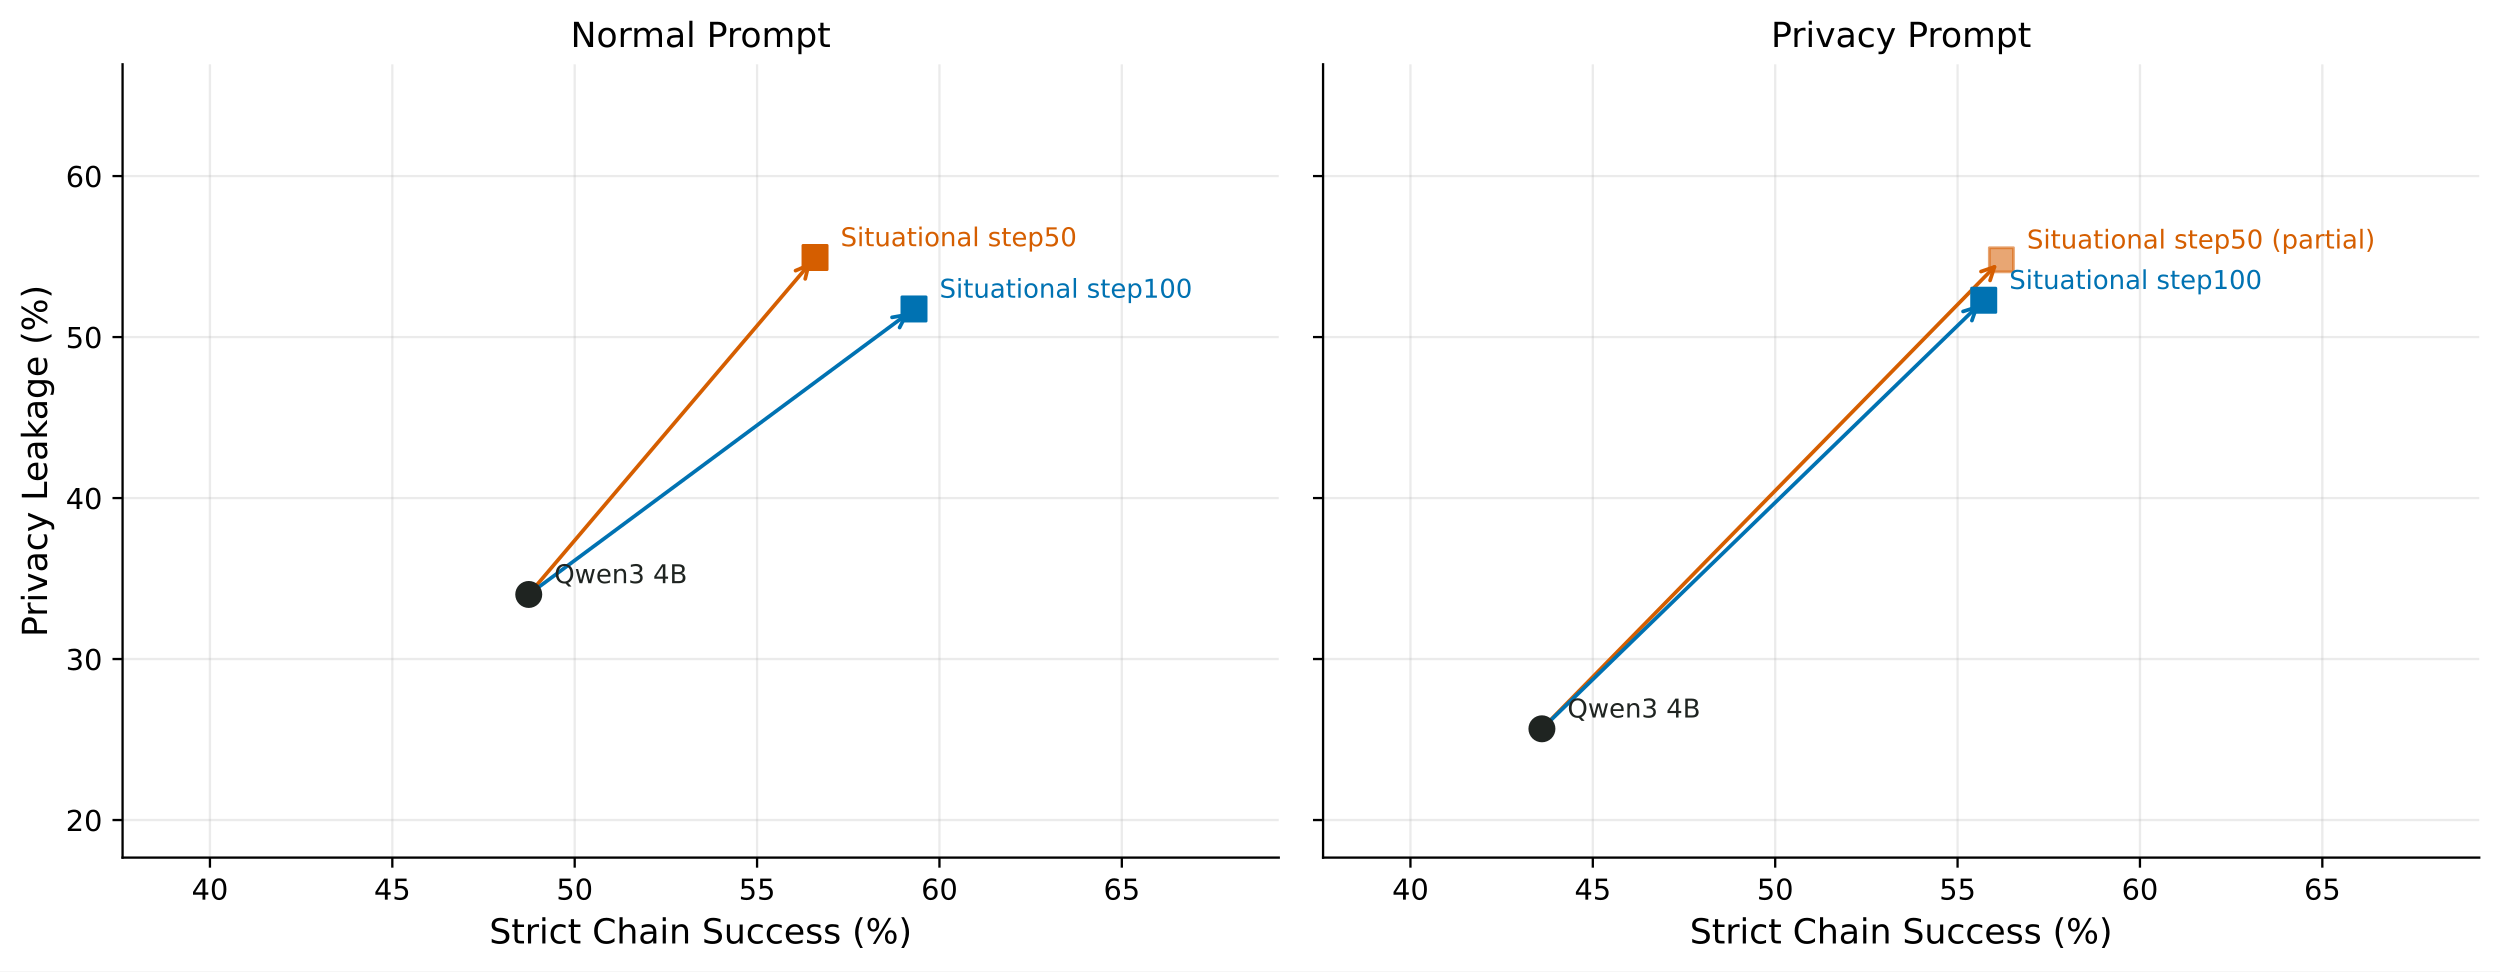
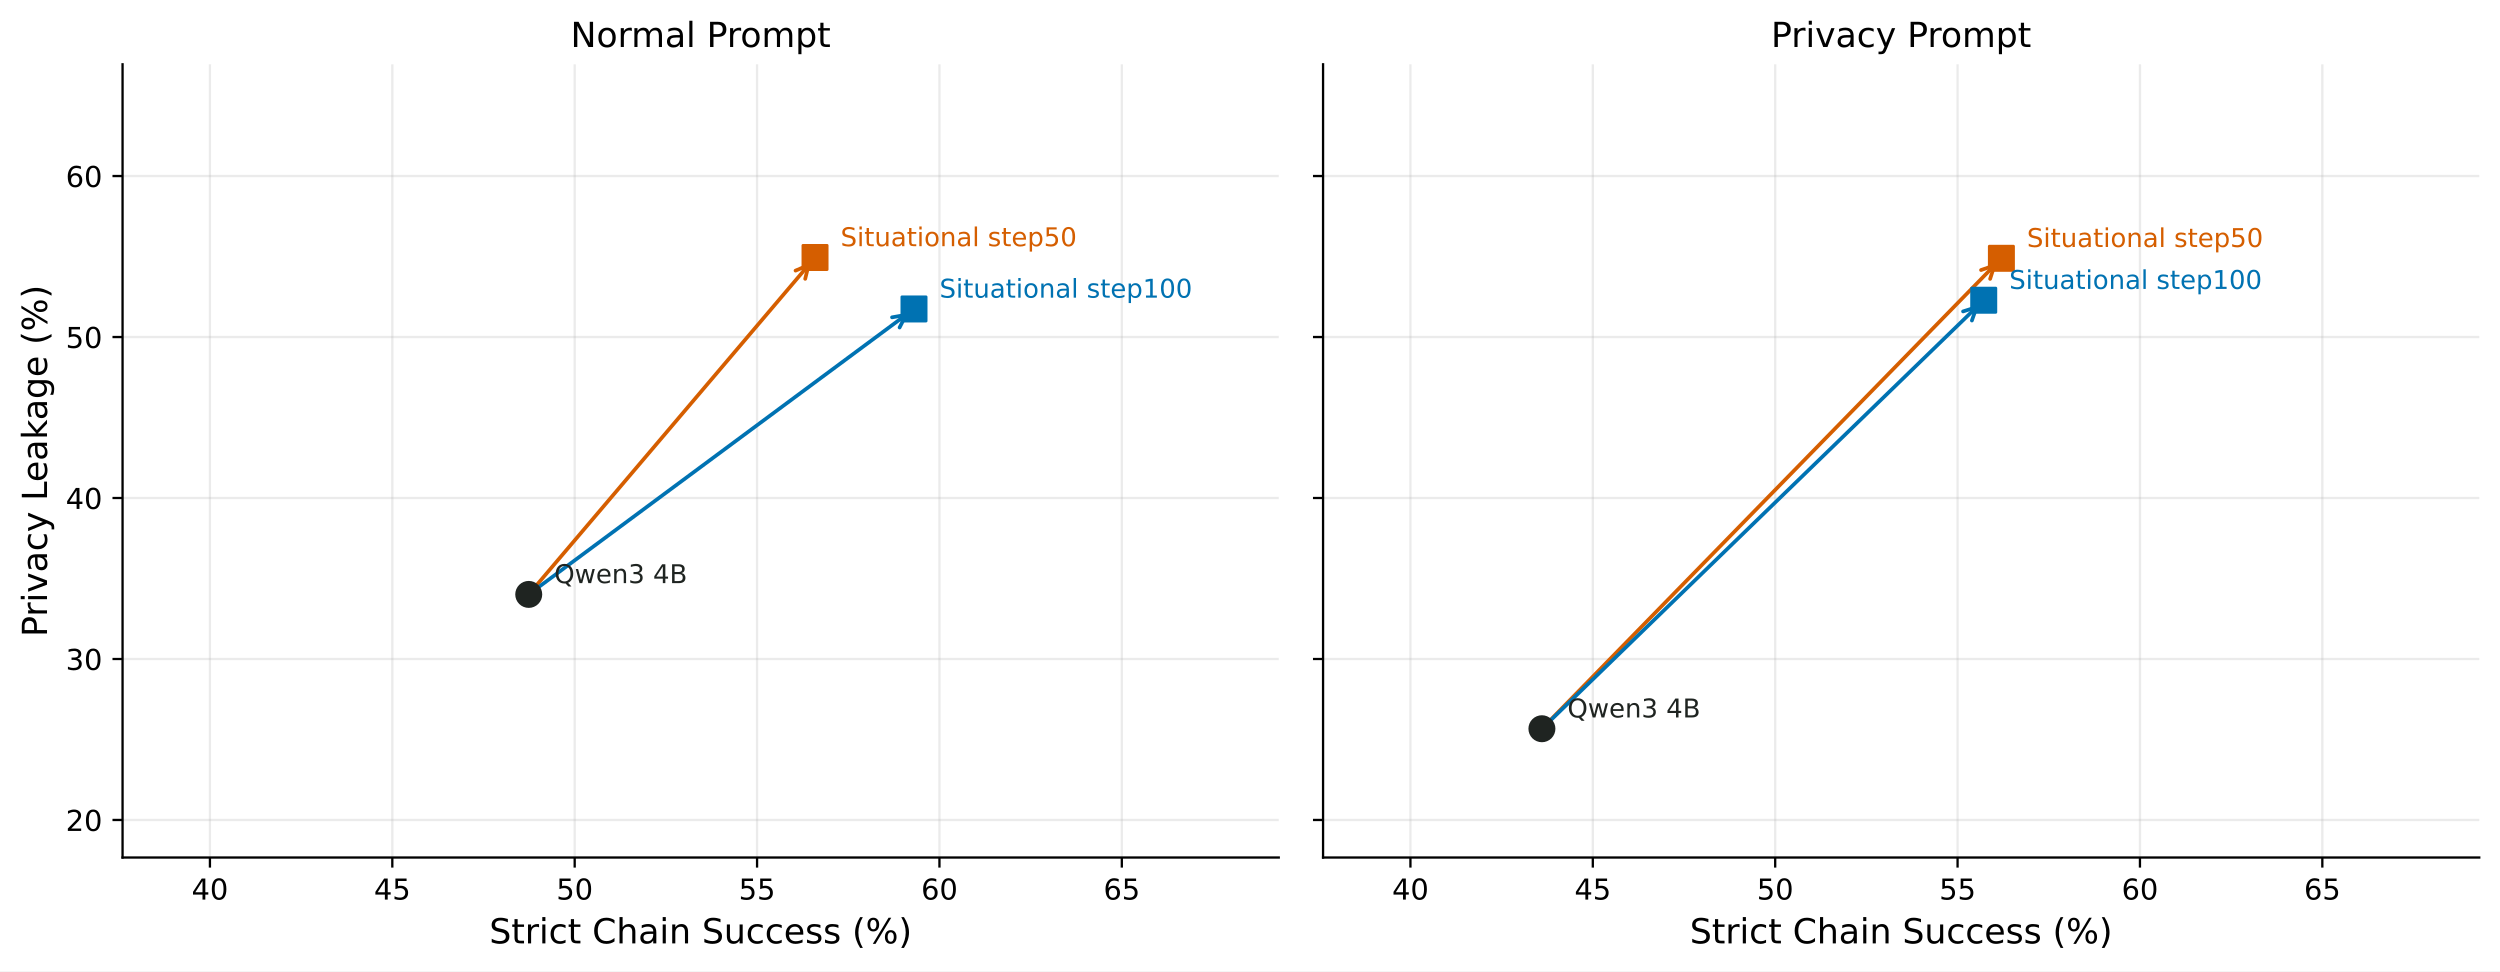
- <svg xmlns="http://www.w3.org/2000/svg" xmlns:xlink="http://www.w3.org/1999/xlink" width="867.647pt" height="337.13pt" viewBox="0 0 867.647 337.13" version="1.1">
+ <svg xmlns="http://www.w3.org/2000/svg" xmlns:xlink="http://www.w3.org/1999/xlink" width="867.729pt" height="337.13pt" viewBox="0 0 867.729 337.13" version="1.1">
  <defs>
    <style type="text/css">*{stroke-linejoin: round; stroke-linecap: butt}</style>
  </defs>
  <g id="figure_1">
    <g id="patch_1">
-       <path d="M 0 337.13 L 867.647 337.13 L 867.647 0 L 0 0 z " style="fill: #ffffff" />
+       <path d="M 0 337.13 L 867.729 337.13 L 867.729 0 L 0 0 z " style="fill: #ffffff" />
    </g>
    <g id="axes_1">
      <g id="patch_2">
-         <path d="M 42.539 297.638 L 443.803 297.638 L 443.803 22.318 L 42.539 22.318 z " style="fill: #ffffff" />
+         <path d="M 42.539 297.638 L 443.844 297.638 L 443.844 22.318 L 42.539 22.318 z " style="fill: #ffffff" />
      </g>
      <g id="matplotlib.axis_1">
        <g id="xtick_1">
          <g id="line2d_1">
-             <path d="M 72.862 297.638 L 72.862 22.318 " clip-path="url(#pd0e8de8ee8)" style="fill: none; stroke: #b0b0b0; stroke-opacity: 0.25; stroke-width: 0.8; stroke-linecap: square" />
+             <path d="M 72.865 297.638 L 72.865 22.318 " clip-path="url(#p033f9f1215)" style="fill: none; stroke: #b0b0b0; stroke-opacity: 0.25; stroke-width: 0.8; stroke-linecap: square" />
          </g>
          <g id="line2d_2">
            <defs>
-               <path id="m7afa9d1939" d="M 0 0 L 0 3.5 " style="stroke: #000000; stroke-width: 0.8" />
+               <path id="ma772b2d463" d="M 0 0 L 0 3.5 " style="stroke: #000000; stroke-width: 0.8" />
            </defs>
            <g>
-               <use xlink:href="#m7afa9d1939" x="72.862" y="297.638" style="stroke: #000000; stroke-width: 0.8" />
+               <use xlink:href="#ma772b2d463" x="72.865" y="297.638" style="stroke: #000000; stroke-width: 0.8" />
            </g>
          </g>
          <g id="text_1">
-             <text style="font-size: 10px; font-family: 'DejaVu Sans', 'Bitstream Vera Sans', 'Computer Modern Sans Serif', 'Lucida Grande', 'Verdana', 'Geneva', 'Lucid', 'Arial', 'Helvetica', 'Avant Garde', sans-serif; text-anchor: middle" x="72.862" y="312.237" transform="rotate(-0 72.8617 312.2366)">40</text>
+             <text style="font-size: 10px; font-family: 'DejaVu Sans', 'Bitstream Vera Sans', 'Computer Modern Sans Serif', 'Lucida Grande', 'Verdana', 'Geneva', 'Lucid', 'Arial', 'Helvetica', 'Avant Garde', sans-serif; text-anchor: middle" x="72.865" y="312.237" transform="rotate(-0 72.86481 312.2366)">40</text>
          </g>
        </g>
        <g id="xtick_2">
          <g id="line2d_3">
-             <path d="M 136.157 297.638 L 136.157 22.318 " clip-path="url(#pd0e8de8ee8)" style="fill: none; stroke: #b0b0b0; stroke-opacity: 0.25; stroke-width: 0.8; stroke-linecap: square" />
+             <path d="M 136.167 297.638 L 136.167 22.318 " clip-path="url(#p033f9f1215)" style="fill: none; stroke: #b0b0b0; stroke-opacity: 0.25; stroke-width: 0.8; stroke-linecap: square" />
          </g>
          <g id="line2d_4">
            <g>
-               <use xlink:href="#m7afa9d1939" x="136.157" y="297.638" style="stroke: #000000; stroke-width: 0.8" />
+               <use xlink:href="#ma772b2d463" x="136.167" y="297.638" style="stroke: #000000; stroke-width: 0.8" />
            </g>
          </g>
          <g id="text_2">
-             <text style="font-size: 10px; font-family: 'DejaVu Sans', 'Bitstream Vera Sans', 'Computer Modern Sans Serif', 'Lucida Grande', 'Verdana', 'Geneva', 'Lucid', 'Arial', 'Helvetica', 'Avant Garde', sans-serif; text-anchor: middle" x="136.157" y="312.237" transform="rotate(-0 136.1572 312.2366)">45</text>
+             <text style="font-size: 10px; font-family: 'DejaVu Sans', 'Bitstream Vera Sans', 'Computer Modern Sans Serif', 'Lucida Grande', 'Verdana', 'Geneva', 'Lucid', 'Arial', 'Helvetica', 'Avant Garde', sans-serif; text-anchor: middle" x="136.167" y="312.237" transform="rotate(-0 136.1668 312.2366)">45</text>
          </g>
        </g>
        <g id="xtick_3">
          <g id="line2d_5">
-             <path d="M 199.453 297.638 L 199.453 22.318 " clip-path="url(#pd0e8de8ee8)" style="fill: none; stroke: #b0b0b0; stroke-opacity: 0.25; stroke-width: 0.8; stroke-linecap: square" />
+             <path d="M 199.469 297.638 L 199.469 22.318 " clip-path="url(#p033f9f1215)" style="fill: none; stroke: #b0b0b0; stroke-opacity: 0.25; stroke-width: 0.8; stroke-linecap: square" />
          </g>
          <g id="line2d_6">
            <g>
-               <use xlink:href="#m7afa9d1939" x="199.453" y="297.638" style="stroke: #000000; stroke-width: 0.8" />
+               <use xlink:href="#ma772b2d463" x="199.469" y="297.638" style="stroke: #000000; stroke-width: 0.8" />
            </g>
          </g>
          <g id="text_3">
-             <text style="font-size: 10px; font-family: 'DejaVu Sans', 'Bitstream Vera Sans', 'Computer Modern Sans Serif', 'Lucida Grande', 'Verdana', 'Geneva', 'Lucid', 'Arial', 'Helvetica', 'Avant Garde', sans-serif; text-anchor: middle" x="199.453" y="312.237" transform="rotate(-0 199.4527 312.2366)">50</text>
+             <text style="font-size: 10px; font-family: 'DejaVu Sans', 'Bitstream Vera Sans', 'Computer Modern Sans Serif', 'Lucida Grande', 'Verdana', 'Geneva', 'Lucid', 'Arial', 'Helvetica', 'Avant Garde', sans-serif; text-anchor: middle" x="199.469" y="312.237" transform="rotate(-0 199.4687 312.2366)">50</text>
          </g>
        </g>
        <g id="xtick_4">
          <g id="line2d_7">
-             <path d="M 262.748 297.638 L 262.748 22.318 " clip-path="url(#pd0e8de8ee8)" style="fill: none; stroke: #b0b0b0; stroke-opacity: 0.25; stroke-width: 0.8; stroke-linecap: square" />
+             <path d="M 262.771 297.638 L 262.771 22.318 " clip-path="url(#p033f9f1215)" style="fill: none; stroke: #b0b0b0; stroke-opacity: 0.25; stroke-width: 0.8; stroke-linecap: square" />
          </g>
          <g id="line2d_8">
            <g>
-               <use xlink:href="#m7afa9d1939" x="262.748" y="297.638" style="stroke: #000000; stroke-width: 0.8" />
+               <use xlink:href="#ma772b2d463" x="262.771" y="297.638" style="stroke: #000000; stroke-width: 0.8" />
            </g>
          </g>
          <g id="text_4">
-             <text style="font-size: 10px; font-family: 'DejaVu Sans', 'Bitstream Vera Sans', 'Computer Modern Sans Serif', 'Lucida Grande', 'Verdana', 'Geneva', 'Lucid', 'Arial', 'Helvetica', 'Avant Garde', sans-serif; text-anchor: middle" x="262.748" y="312.237" transform="rotate(-0 262.7481 312.2366)">55</text>
+             <text style="font-size: 10px; font-family: 'DejaVu Sans', 'Bitstream Vera Sans', 'Computer Modern Sans Serif', 'Lucida Grande', 'Verdana', 'Geneva', 'Lucid', 'Arial', 'Helvetica', 'Avant Garde', sans-serif; text-anchor: middle" x="262.771" y="312.237" transform="rotate(-0 262.7707 312.2366)">55</text>
          </g>
        </g>
        <g id="xtick_5">
          <g id="line2d_9">
-             <path d="M 326.044 297.638 L 326.044 22.318 " clip-path="url(#pd0e8de8ee8)" style="fill: none; stroke: #b0b0b0; stroke-opacity: 0.25; stroke-width: 0.8; stroke-linecap: square" />
+             <path d="M 326.073 297.638 L 326.073 22.318 " clip-path="url(#p033f9f1215)" style="fill: none; stroke: #b0b0b0; stroke-opacity: 0.25; stroke-width: 0.8; stroke-linecap: square" />
          </g>
          <g id="line2d_10">
            <g>
-               <use xlink:href="#m7afa9d1939" x="326.044" y="297.638" style="stroke: #000000; stroke-width: 0.8" />
+               <use xlink:href="#ma772b2d463" x="326.073" y="297.638" style="stroke: #000000; stroke-width: 0.8" />
            </g>
          </g>
          <g id="text_5">
-             <text style="font-size: 10px; font-family: 'DejaVu Sans', 'Bitstream Vera Sans', 'Computer Modern Sans Serif', 'Lucida Grande', 'Verdana', 'Geneva', 'Lucid', 'Arial', 'Helvetica', 'Avant Garde', sans-serif; text-anchor: middle" x="326.044" y="312.237" transform="rotate(-0 326.0436 312.2366)">60</text>
+             <text style="font-size: 10px; font-family: 'DejaVu Sans', 'Bitstream Vera Sans', 'Computer Modern Sans Serif', 'Lucida Grande', 'Verdana', 'Geneva', 'Lucid', 'Arial', 'Helvetica', 'Avant Garde', sans-serif; text-anchor: middle" x="326.073" y="312.237" transform="rotate(-0 326.0727 312.2366)">60</text>
          </g>
        </g>
        <g id="xtick_6">
          <g id="line2d_11">
-             <path d="M 389.339 297.638 L 389.339 22.318 " clip-path="url(#pd0e8de8ee8)" style="fill: none; stroke: #b0b0b0; stroke-opacity: 0.25; stroke-width: 0.8; stroke-linecap: square" />
+             <path d="M 389.375 297.638 L 389.375 22.318 " clip-path="url(#p033f9f1215)" style="fill: none; stroke: #b0b0b0; stroke-opacity: 0.25; stroke-width: 0.8; stroke-linecap: square" />
          </g>
          <g id="line2d_12">
            <g>
-               <use xlink:href="#m7afa9d1939" x="389.339" y="297.638" style="stroke: #000000; stroke-width: 0.8" />
+               <use xlink:href="#ma772b2d463" x="389.375" y="297.638" style="stroke: #000000; stroke-width: 0.8" />
            </g>
          </g>
          <g id="text_6">
-             <text style="font-size: 10px; font-family: 'DejaVu Sans', 'Bitstream Vera Sans', 'Computer Modern Sans Serif', 'Lucida Grande', 'Verdana', 'Geneva', 'Lucid', 'Arial', 'Helvetica', 'Avant Garde', sans-serif; text-anchor: middle" x="389.339" y="312.237" transform="rotate(-0 389.3391 312.2366)">65</text>
+             <text style="font-size: 10px; font-family: 'DejaVu Sans', 'Bitstream Vera Sans', 'Computer Modern Sans Serif', 'Lucida Grande', 'Verdana', 'Geneva', 'Lucid', 'Arial', 'Helvetica', 'Avant Garde', sans-serif; text-anchor: middle" x="389.375" y="312.237" transform="rotate(-0 389.3746 312.2366)">65</text>
          </g>
        </g>
        <g id="text_7">
-           <text style="font-size: 12px; font-family: 'DejaVu Sans', 'Bitstream Vera Sans', 'Computer Modern Sans Serif', 'Lucida Grande', 'Verdana', 'Geneva', 'Lucid', 'Arial', 'Helvetica', 'Avant Garde', sans-serif; text-anchor: middle" x="243.171" y="327.434" transform="rotate(-0 243.1707 327.4344)">Strict Chain Success (%)</text>
+           <text style="font-size: 12px; font-family: 'DejaVu Sans', 'Bitstream Vera Sans', 'Computer Modern Sans Serif', 'Lucida Grande', 'Verdana', 'Geneva', 'Lucid', 'Arial', 'Helvetica', 'Avant Garde', sans-serif; text-anchor: middle" x="243.191" y="327.434" transform="rotate(-0 243.1912 327.4344)">Strict Chain Success (%)</text>
        </g>
      </g>
      <g id="matplotlib.axis_2">
        <g id="ytick_1">
          <g id="line2d_13">
-             <path d="M 42.539 284.605 L 443.803 284.605 " clip-path="url(#pd0e8de8ee8)" style="fill: none; stroke: #b0b0b0; stroke-opacity: 0.25; stroke-width: 0.8; stroke-linecap: square" />
+             <path d="M 42.539 284.605 L 443.844 284.605 " clip-path="url(#p033f9f1215)" style="fill: none; stroke: #b0b0b0; stroke-opacity: 0.25; stroke-width: 0.8; stroke-linecap: square" />
          </g>
          <g id="line2d_14">
            <defs>
-               <path id="m4ac46e8bb8" d="M 0 0 L -3.5 0 " style="stroke: #000000; stroke-width: 0.8" />
+               <path id="mef6b3bc8f9" d="M 0 0 L -3.5 0 " style="stroke: #000000; stroke-width: 0.8" />
            </defs>
            <g>
-               <use xlink:href="#m4ac46e8bb8" x="42.539" y="284.605" style="stroke: #000000; stroke-width: 0.8" />
+               <use xlink:href="#mef6b3bc8f9" x="42.539" y="284.605" style="stroke: #000000; stroke-width: 0.8" />
            </g>
          </g>
          <g id="text_8">
            <text style="font-size: 10px; font-family: 'DejaVu Sans', 'Bitstream Vera Sans', 'Computer Modern Sans Serif', 'Lucida Grande', 'Verdana', 'Geneva', 'Lucid', 'Arial', 'Helvetica', 'Avant Garde', sans-serif; text-anchor: end" x="35.539" y="288.404" transform="rotate(-0 35.53875 288.4037)">20</text>
          </g>
        </g>
        <g id="ytick_2">
          <g id="line2d_15">
-             <path d="M 42.539 228.73 L 443.803 228.73 " clip-path="url(#pd0e8de8ee8)" style="fill: none; stroke: #b0b0b0; stroke-opacity: 0.25; stroke-width: 0.8; stroke-linecap: square" />
+             <path d="M 42.539 228.73 L 443.844 228.73 " clip-path="url(#p033f9f1215)" style="fill: none; stroke: #b0b0b0; stroke-opacity: 0.25; stroke-width: 0.8; stroke-linecap: square" />
          </g>
          <g id="line2d_16">
            <g>
-               <use xlink:href="#m4ac46e8bb8" x="42.539" y="228.73" style="stroke: #000000; stroke-width: 0.8" />
+               <use xlink:href="#mef6b3bc8f9" x="42.539" y="228.73" style="stroke: #000000; stroke-width: 0.8" />
            </g>
          </g>
          <g id="text_9">
            <text style="font-size: 10px; font-family: 'DejaVu Sans', 'Bitstream Vera Sans', 'Computer Modern Sans Serif', 'Lucida Grande', 'Verdana', 'Geneva', 'Lucid', 'Arial', 'Helvetica', 'Avant Garde', sans-serif; text-anchor: end" x="35.539" y="232.529" transform="rotate(-0 35.53875 232.529)">30</text>
          </g>
        </g>
        <g id="ytick_3">
          <g id="line2d_17">
-             <path d="M 42.539 172.855 L 443.803 172.855 " clip-path="url(#pd0e8de8ee8)" style="fill: none; stroke: #b0b0b0; stroke-opacity: 0.25; stroke-width: 0.8; stroke-linecap: square" />
+             <path d="M 42.539 172.855 L 443.844 172.855 " clip-path="url(#p033f9f1215)" style="fill: none; stroke: #b0b0b0; stroke-opacity: 0.25; stroke-width: 0.8; stroke-linecap: square" />
          </g>
          <g id="line2d_18">
            <g>
-               <use xlink:href="#m4ac46e8bb8" x="42.539" y="172.855" style="stroke: #000000; stroke-width: 0.8" />
+               <use xlink:href="#mef6b3bc8f9" x="42.539" y="172.855" style="stroke: #000000; stroke-width: 0.8" />
            </g>
          </g>
          <g id="text_10">
            <text style="font-size: 10px; font-family: 'DejaVu Sans', 'Bitstream Vera Sans', 'Computer Modern Sans Serif', 'Lucida Grande', 'Verdana', 'Geneva', 'Lucid', 'Arial', 'Helvetica', 'Avant Garde', sans-serif; text-anchor: end" x="35.539" y="176.654" transform="rotate(-0 35.53875 176.6543)">40</text>
          </g>
        </g>
        <g id="ytick_4">
          <g id="line2d_19">
-             <path d="M 42.539 116.98 L 443.803 116.98 " clip-path="url(#pd0e8de8ee8)" style="fill: none; stroke: #b0b0b0; stroke-opacity: 0.25; stroke-width: 0.8; stroke-linecap: square" />
+             <path d="M 42.539 116.98 L 443.844 116.98 " clip-path="url(#p033f9f1215)" style="fill: none; stroke: #b0b0b0; stroke-opacity: 0.25; stroke-width: 0.8; stroke-linecap: square" />
          </g>
          <g id="line2d_20">
            <g>
-               <use xlink:href="#m4ac46e8bb8" x="42.539" y="116.98" style="stroke: #000000; stroke-width: 0.8" />
+               <use xlink:href="#mef6b3bc8f9" x="42.539" y="116.98" style="stroke: #000000; stroke-width: 0.8" />
            </g>
          </g>
          <g id="text_11">
            <text style="font-size: 10px; font-family: 'DejaVu Sans', 'Bitstream Vera Sans', 'Computer Modern Sans Serif', 'Lucida Grande', 'Verdana', 'Geneva', 'Lucid', 'Arial', 'Helvetica', 'Avant Garde', sans-serif; text-anchor: end" x="35.539" y="120.78" transform="rotate(-0 35.53875 120.7795)">50</text>
          </g>
        </g>
        <g id="ytick_5">
          <g id="line2d_21">
-             <path d="M 42.539 61.106 L 443.803 61.106 " clip-path="url(#pd0e8de8ee8)" style="fill: none; stroke: #b0b0b0; stroke-opacity: 0.25; stroke-width: 0.8; stroke-linecap: square" />
+             <path d="M 42.539 61.106 L 443.844 61.106 " clip-path="url(#p033f9f1215)" style="fill: none; stroke: #b0b0b0; stroke-opacity: 0.25; stroke-width: 0.8; stroke-linecap: square" />
          </g>
          <g id="line2d_22">
            <g>
-               <use xlink:href="#m4ac46e8bb8" x="42.539" y="61.106" style="stroke: #000000; stroke-width: 0.8" />
+               <use xlink:href="#mef6b3bc8f9" x="42.539" y="61.106" style="stroke: #000000; stroke-width: 0.8" />
            </g>
          </g>
          <g id="text_12">
            <text style="font-size: 10px; font-family: 'DejaVu Sans', 'Bitstream Vera Sans', 'Computer Modern Sans Serif', 'Lucida Grande', 'Verdana', 'Geneva', 'Lucid', 'Arial', 'Helvetica', 'Avant Garde', sans-serif; text-anchor: end" x="35.539" y="64.905" transform="rotate(-0 35.53875 64.9048)">60</text>
          </g>
        </g>
        <g id="text_13">
          <text style="font-size: 12px; font-family: 'DejaVu Sans', 'Bitstream Vera Sans', 'Computer Modern Sans Serif', 'Lucida Grande', 'Verdana', 'Geneva', 'Lucid', 'Arial', 'Helvetica', 'Avant Garde', sans-serif; text-anchor: middle" x="16.318" y="159.978" transform="rotate(-90 16.31812 159.9781)">Privacy Leakage (%)</text>
        </g>
      </g>
      <g id="patch_3">
-         <path d="M 184.801 204.791 Q 233.185 147.842 280.628 92.001 " style="fill: none; stroke: #d55e00; stroke-width: 1.3; stroke-linecap: round" />
-         <path d="M 276.103 93.929 L 280.628 92.001 L 279.456 96.778 " style="fill: none; stroke: #d55e00; stroke-width: 1.3; stroke-linecap: round" />
+         <path d="M 184.815 204.791 Q 233.205 147.842 280.653 92.001 " style="fill: none; stroke: #d55e00; stroke-width: 1.3; stroke-linecap: round" />
+         <path d="M 276.127 93.929 L 280.653 92.001 L 279.48 96.778 " style="fill: none; stroke: #d55e00; stroke-width: 1.3; stroke-linecap: round" />
      </g>
      <g id="patch_4">
-         <path d="M 185.112 205.125 Q 250.358 156.775 314.437 109.291 " style="fill: none; stroke: #0072b2; stroke-width: 1.3; stroke-linecap: round" />
-         <path d="M 309.592 110.143 L 314.437 109.291 L 312.212 113.678 " style="fill: none; stroke: #0072b2; stroke-width: 1.3; stroke-linecap: round" />
+         <path d="M 185.126 205.125 Q 250.38 156.775 314.465 109.29 " style="fill: none; stroke: #0072b2; stroke-width: 1.3; stroke-linecap: round" />
+         <path d="M 309.62 110.142 L 314.465 109.29 L 312.24 113.678 " style="fill: none; stroke: #0072b2; stroke-width: 1.3; stroke-linecap: round" />
      </g>
      <g id="patch_5">
        <path d="M 42.539 297.638 L 42.539 22.318 " style="fill: none; stroke: #000000; stroke-width: 0.8; stroke-linejoin: miter; stroke-linecap: square" />
      </g>
      <g id="patch_6">
-         <path d="M 42.539 297.638 L 443.803 297.638 " style="fill: none; stroke: #000000; stroke-width: 0.8; stroke-linejoin: miter; stroke-linecap: square" />
+         <path d="M 42.539 297.638 L 443.844 297.638 " style="fill: none; stroke: #000000; stroke-width: 0.8; stroke-linejoin: miter; stroke-linecap: square" />
      </g>
      <g id="PathCollection_1">
        <defs>
-           <path id="m2857be4222" d="M 0 4.183 C 1.109 4.183 2.174 3.743 2.958 2.958 C 3.743 2.174 4.183 1.109 4.183 0 C 4.183 -1.109 3.743 -2.174 2.958 -2.958 C 2.174 -3.743 1.109 -4.183 0 -4.183 C -1.109 -4.183 -2.174 -3.743 -2.958 -2.958 C -3.743 -2.174 -4.183 -1.109 -4.183 0 C -4.183 1.109 -3.743 2.174 -2.958 2.958 C -2.174 3.743 -1.109 4.183 0 4.183 z " style="stroke: #1f2421" />
+           <path id="m0f49cf2dde" d="M 0 4.183 C 1.109 4.183 2.174 3.743 2.958 2.958 C 3.743 2.174 4.183 1.109 4.183 0 C 4.183 -1.109 3.743 -2.174 2.958 -2.958 C 2.174 -3.743 1.109 -4.183 0 -4.183 C -1.109 -4.183 -2.174 -3.743 -2.958 -2.958 C -3.743 -2.174 -4.183 -1.109 -4.183 0 C -4.183 1.109 -3.743 2.174 -2.958 2.958 C -2.174 3.743 -1.109 4.183 0 4.183 z " style="stroke: #1f2421" />
        </defs>
-         <g clip-path="url(#pd0e8de8ee8)">
-           <use xlink:href="#m2857be4222" x="183.506" y="206.315" style="fill: #1f2421; stroke: #1f2421" />
+         <g clip-path="url(#p033f9f1215)">
+           <use xlink:href="#m0f49cf2dde" x="183.521" y="206.315" style="fill: #1f2421; stroke: #1f2421" />
        </g>
      </g>
      <g id="text_14">
-         <text style="font-size: 9px; font-family: 'DejaVu Sans', 'Bitstream Vera Sans', 'Computer Modern Sans Serif', 'Lucida Grande', 'Verdana', 'Geneva', 'Lucid', 'Arial', 'Helvetica', 'Avant Garde', sans-serif; text-anchor: start; fill: #1f2421" x="192.367" y="202.404" transform="rotate(-0 192.3675 202.4037)">Qwen3 4B</text>
+         <text style="font-size: 9px; font-family: 'DejaVu Sans', 'Bitstream Vera Sans', 'Computer Modern Sans Serif', 'Lucida Grande', 'Verdana', 'Geneva', 'Lucid', 'Arial', 'Helvetica', 'Avant Garde', sans-serif; text-anchor: start; fill: #1f2421" x="192.383" y="202.404" transform="rotate(-0 192.3828 202.4037)">Qwen3 4B</text>
      </g>
      <g id="PathCollection_2">
        <defs>
-           <path id="m7736bfe54a" d="M -4.183 4.183 L 4.183 4.183 L 4.183 -4.183 L -4.183 -4.183 z " style="stroke: #d55e00" />
+           <path id="maed8f4c544" d="M -4.183 4.183 L 4.183 4.183 L 4.183 -4.183 L -4.183 -4.183 z " style="stroke: #d55e00" />
        </defs>
-         <g clip-path="url(#pd0e8de8ee8)">
-           <use xlink:href="#m7736bfe54a" x="282.865" y="89.368" style="fill: #d55e00; stroke: #d55e00" />
+         <g clip-path="url(#p033f9f1215)">
+           <use xlink:href="#maed8f4c544" x="282.89" y="89.368" style="fill: #d55e00; stroke: #d55e00" />
        </g>
      </g>
      <g id="text_15">
-         <text style="font-size: 9px; font-family: 'DejaVu Sans', 'Bitstream Vera Sans', 'Computer Modern Sans Serif', 'Lucida Grande', 'Verdana', 'Geneva', 'Lucid', 'Arial', 'Helvetica', 'Avant Garde', sans-serif; text-anchor: start; fill: #d55e00" x="291.727" y="85.457" transform="rotate(-0 291.7267 85.45657)">Situational step50</text>
+         <text style="font-size: 9px; font-family: 'DejaVu Sans', 'Bitstream Vera Sans', 'Computer Modern Sans Serif', 'Lucida Grande', 'Verdana', 'Geneva', 'Lucid', 'Arial', 'Helvetica', 'Avant Garde', sans-serif; text-anchor: start; fill: #d55e00" x="291.752" y="85.457" transform="rotate(-0 291.7522 85.45657)">Situational step50</text>
      </g>
      <g id="PathCollection_3">
        <defs>
-           <path id="m56b0fa92bb" d="M -4.183 4.183 L 4.183 4.183 L 4.183 -4.183 L -4.183 -4.183 z " style="stroke: #0072b2" />
+           <path id="m193065bc58" d="M -4.183 4.183 L 4.183 4.183 L 4.183 -4.183 L -4.183 -4.183 z " style="stroke: #0072b2" />
        </defs>
-         <g clip-path="url(#pd0e8de8ee8)">
-           <use xlink:href="#m56b0fa92bb" x="317.212" y="107.235" style="fill: #0072b2; stroke: #0072b2" />
+         <g clip-path="url(#p033f9f1215)">
+           <use xlink:href="#m193065bc58" x="317.24" y="107.235" style="fill: #0072b2; stroke: #0072b2" />
        </g>
      </g>
      <g id="text_16">
-         <text style="font-size: 9px; font-family: 'DejaVu Sans', 'Bitstream Vera Sans', 'Computer Modern Sans Serif', 'Lucida Grande', 'Verdana', 'Geneva', 'Lucid', 'Arial', 'Helvetica', 'Avant Garde', sans-serif; text-anchor: start; fill: #0072b2" x="326.073" y="103.323" transform="rotate(-0 326.0731 103.3235)">Situational step100</text>
+         <text style="font-size: 9px; font-family: 'DejaVu Sans', 'Bitstream Vera Sans', 'Computer Modern Sans Serif', 'Lucida Grande', 'Verdana', 'Geneva', 'Lucid', 'Arial', 'Helvetica', 'Avant Garde', sans-serif; text-anchor: start; fill: #0072b2" x="326.102" y="103.323" transform="rotate(-0 326.1021 103.3235)">Situational step100</text>
      </g>
      <g id="text_17">
-         <text style="font-size: 12px; font-family: 'DejaVu Sans', 'Bitstream Vera Sans', 'Computer Modern Sans Serif', 'Lucida Grande', 'Verdana', 'Geneva', 'Lucid', 'Arial', 'Helvetica', 'Avant Garde', sans-serif; text-anchor: middle" x="243.171" y="16.318" transform="rotate(-0 243.1707 16.31812)">Normal Prompt</text>
+         <text style="font-size: 12px; font-family: 'DejaVu Sans', 'Bitstream Vera Sans', 'Computer Modern Sans Serif', 'Lucida Grande', 'Verdana', 'Geneva', 'Lucid', 'Arial', 'Helvetica', 'Avant Garde', sans-serif; text-anchor: middle" x="243.191" y="16.318" transform="rotate(-0 243.1912 16.31812)">Normal Prompt</text>
      </g>
    </g>
    <g id="axes_2">
      <g id="patch_7">
-         <path d="M 459.183 297.638 L 860.447 297.638 L 860.447 22.318 L 459.183 22.318 z " style="fill: #ffffff" />
+         <path d="M 459.224 297.638 L 860.529 297.638 L 860.529 22.318 L 459.224 22.318 z " style="fill: #ffffff" />
      </g>
      <g id="matplotlib.axis_3">
        <g id="xtick_7">
          <g id="line2d_23">
-             <path d="M 489.506 297.638 L 489.506 22.318 " clip-path="url(#pa2be7d2770)" style="fill: none; stroke: #b0b0b0; stroke-opacity: 0.25; stroke-width: 0.8; stroke-linecap: square" />
+             <path d="M 489.55 297.638 L 489.55 22.318 " clip-path="url(#pf32018b50f)" style="fill: none; stroke: #b0b0b0; stroke-opacity: 0.25; stroke-width: 0.8; stroke-linecap: square" />
          </g>
          <g id="line2d_24">
            <g>
-               <use xlink:href="#m7afa9d1939" x="489.506" y="297.638" style="stroke: #000000; stroke-width: 0.8" />
+               <use xlink:href="#ma772b2d463" x="489.55" y="297.638" style="stroke: #000000; stroke-width: 0.8" />
            </g>
          </g>
          <g id="text_18">
-             <text style="font-size: 10px; font-family: 'DejaVu Sans', 'Bitstream Vera Sans', 'Computer Modern Sans Serif', 'Lucida Grande', 'Verdana', 'Geneva', 'Lucid', 'Arial', 'Helvetica', 'Avant Garde', sans-serif; text-anchor: middle" x="489.506" y="312.237" transform="rotate(-0 489.5056 312.2366)">40</text>
+             <text style="font-size: 10px; font-family: 'DejaVu Sans', 'Bitstream Vera Sans', 'Computer Modern Sans Serif', 'Lucida Grande', 'Verdana', 'Geneva', 'Lucid', 'Arial', 'Helvetica', 'Avant Garde', sans-serif; text-anchor: middle" x="489.55" y="312.237" transform="rotate(-0 489.5498 312.2366)">40</text>
          </g>
        </g>
        <g id="xtick_8">
          <g id="line2d_25">
-             <path d="M 552.801 297.638 L 552.801 22.318 " clip-path="url(#pa2be7d2770)" style="fill: none; stroke: #b0b0b0; stroke-opacity: 0.25; stroke-width: 0.8; stroke-linecap: square" />
+             <path d="M 552.852 297.638 L 552.852 22.318 " clip-path="url(#pf32018b50f)" style="fill: none; stroke: #b0b0b0; stroke-opacity: 0.25; stroke-width: 0.8; stroke-linecap: square" />
          </g>
          <g id="line2d_26">
            <g>
-               <use xlink:href="#m7afa9d1939" x="552.801" y="297.638" style="stroke: #000000; stroke-width: 0.8" />
+               <use xlink:href="#ma772b2d463" x="552.852" y="297.638" style="stroke: #000000; stroke-width: 0.8" />
            </g>
          </g>
          <g id="text_19">
-             <text style="font-size: 10px; font-family: 'DejaVu Sans', 'Bitstream Vera Sans', 'Computer Modern Sans Serif', 'Lucida Grande', 'Verdana', 'Geneva', 'Lucid', 'Arial', 'Helvetica', 'Avant Garde', sans-serif; text-anchor: middle" x="552.801" y="312.237" transform="rotate(-0 552.8011 312.2366)">45</text>
+             <text style="font-size: 10px; font-family: 'DejaVu Sans', 'Bitstream Vera Sans', 'Computer Modern Sans Serif', 'Lucida Grande', 'Verdana', 'Geneva', 'Lucid', 'Arial', 'Helvetica', 'Avant Garde', sans-serif; text-anchor: middle" x="552.852" y="312.237" transform="rotate(-0 552.8518 312.2366)">45</text>
          </g>
        </g>
        <g id="xtick_9">
          <g id="line2d_27">
-             <path d="M 616.097 297.638 L 616.097 22.318 " clip-path="url(#pa2be7d2770)" style="fill: none; stroke: #b0b0b0; stroke-opacity: 0.25; stroke-width: 0.8; stroke-linecap: square" />
+             <path d="M 616.154 297.638 L 616.154 22.318 " clip-path="url(#pf32018b50f)" style="fill: none; stroke: #b0b0b0; stroke-opacity: 0.25; stroke-width: 0.8; stroke-linecap: square" />
          </g>
          <g id="line2d_28">
            <g>
-               <use xlink:href="#m7afa9d1939" x="616.097" y="297.638" style="stroke: #000000; stroke-width: 0.8" />
+               <use xlink:href="#ma772b2d463" x="616.154" y="297.638" style="stroke: #000000; stroke-width: 0.8" />
            </g>
          </g>
          <g id="text_20">
-             <text style="font-size: 10px; font-family: 'DejaVu Sans', 'Bitstream Vera Sans', 'Computer Modern Sans Serif', 'Lucida Grande', 'Verdana', 'Geneva', 'Lucid', 'Arial', 'Helvetica', 'Avant Garde', sans-serif; text-anchor: middle" x="616.097" y="312.237" transform="rotate(-0 616.0966 312.2366)">50</text>
+             <text style="font-size: 10px; font-family: 'DejaVu Sans', 'Bitstream Vera Sans', 'Computer Modern Sans Serif', 'Lucida Grande', 'Verdana', 'Geneva', 'Lucid', 'Arial', 'Helvetica', 'Avant Garde', sans-serif; text-anchor: middle" x="616.154" y="312.237" transform="rotate(-0 616.1537 312.2366)">50</text>
          </g>
        </g>
        <g id="xtick_10">
          <g id="line2d_29">
-             <path d="M 679.392 297.638 L 679.392 22.318 " clip-path="url(#pa2be7d2770)" style="fill: none; stroke: #b0b0b0; stroke-opacity: 0.25; stroke-width: 0.8; stroke-linecap: square" />
+             <path d="M 679.456 297.638 L 679.456 22.318 " clip-path="url(#pf32018b50f)" style="fill: none; stroke: #b0b0b0; stroke-opacity: 0.25; stroke-width: 0.8; stroke-linecap: square" />
          </g>
          <g id="line2d_30">
            <g>
-               <use xlink:href="#m7afa9d1939" x="679.392" y="297.638" style="stroke: #000000; stroke-width: 0.8" />
+               <use xlink:href="#ma772b2d463" x="679.456" y="297.638" style="stroke: #000000; stroke-width: 0.8" />
            </g>
          </g>
          <g id="text_21">
-             <text style="font-size: 10px; font-family: 'DejaVu Sans', 'Bitstream Vera Sans', 'Computer Modern Sans Serif', 'Lucida Grande', 'Verdana', 'Geneva', 'Lucid', 'Arial', 'Helvetica', 'Avant Garde', sans-serif; text-anchor: middle" x="679.392" y="312.237" transform="rotate(-0 679.392 312.2366)">55</text>
+             <text style="font-size: 10px; font-family: 'DejaVu Sans', 'Bitstream Vera Sans', 'Computer Modern Sans Serif', 'Lucida Grande', 'Verdana', 'Geneva', 'Lucid', 'Arial', 'Helvetica', 'Avant Garde', sans-serif; text-anchor: middle" x="679.456" y="312.237" transform="rotate(-0 679.4557 312.2366)">55</text>
          </g>
        </g>
        <g id="xtick_11">
          <g id="line2d_31">
-             <path d="M 742.688 297.638 L 742.688 22.318 " clip-path="url(#pa2be7d2770)" style="fill: none; stroke: #b0b0b0; stroke-opacity: 0.25; stroke-width: 0.8; stroke-linecap: square" />
+             <path d="M 742.758 297.638 L 742.758 22.318 " clip-path="url(#pf32018b50f)" style="fill: none; stroke: #b0b0b0; stroke-opacity: 0.25; stroke-width: 0.8; stroke-linecap: square" />
          </g>
          <g id="line2d_32">
            <g>
-               <use xlink:href="#m7afa9d1939" x="742.688" y="297.638" style="stroke: #000000; stroke-width: 0.8" />
+               <use xlink:href="#ma772b2d463" x="742.758" y="297.638" style="stroke: #000000; stroke-width: 0.8" />
            </g>
          </g>
          <g id="text_22">
-             <text style="font-size: 10px; font-family: 'DejaVu Sans', 'Bitstream Vera Sans', 'Computer Modern Sans Serif', 'Lucida Grande', 'Verdana', 'Geneva', 'Lucid', 'Arial', 'Helvetica', 'Avant Garde', sans-serif; text-anchor: middle" x="742.688" y="312.237" transform="rotate(-0 742.6875 312.2366)">60</text>
+             <text style="font-size: 10px; font-family: 'DejaVu Sans', 'Bitstream Vera Sans', 'Computer Modern Sans Serif', 'Lucida Grande', 'Verdana', 'Geneva', 'Lucid', 'Arial', 'Helvetica', 'Avant Garde', sans-serif; text-anchor: middle" x="742.758" y="312.237" transform="rotate(-0 742.7577 312.2366)">60</text>
          </g>
        </g>
        <g id="xtick_12">
          <g id="line2d_33">
-             <path d="M 805.983 297.638 L 805.983 22.318 " clip-path="url(#pa2be7d2770)" style="fill: none; stroke: #b0b0b0; stroke-opacity: 0.25; stroke-width: 0.8; stroke-linecap: square" />
+             <path d="M 806.06 297.638 L 806.06 22.318 " clip-path="url(#pf32018b50f)" style="fill: none; stroke: #b0b0b0; stroke-opacity: 0.25; stroke-width: 0.8; stroke-linecap: square" />
          </g>
          <g id="line2d_34">
            <g>
-               <use xlink:href="#m7afa9d1939" x="805.983" y="297.638" style="stroke: #000000; stroke-width: 0.8" />
+               <use xlink:href="#ma772b2d463" x="806.06" y="297.638" style="stroke: #000000; stroke-width: 0.8" />
            </g>
          </g>
          <g id="text_23">
-             <text style="font-size: 10px; font-family: 'DejaVu Sans', 'Bitstream Vera Sans', 'Computer Modern Sans Serif', 'Lucida Grande', 'Verdana', 'Geneva', 'Lucid', 'Arial', 'Helvetica', 'Avant Garde', sans-serif; text-anchor: middle" x="805.983" y="312.237" transform="rotate(-0 805.983 312.2366)">65</text>
+             <text style="font-size: 10px; font-family: 'DejaVu Sans', 'Bitstream Vera Sans', 'Computer Modern Sans Serif', 'Lucida Grande', 'Verdana', 'Geneva', 'Lucid', 'Arial', 'Helvetica', 'Avant Garde', sans-serif; text-anchor: middle" x="806.06" y="312.237" transform="rotate(-0 806.0596 312.2366)">65</text>
          </g>
        </g>
        <g id="text_24">
-           <text style="font-size: 12px; font-family: 'DejaVu Sans', 'Bitstream Vera Sans', 'Computer Modern Sans Serif', 'Lucida Grande', 'Verdana', 'Geneva', 'Lucid', 'Arial', 'Helvetica', 'Avant Garde', sans-serif; text-anchor: middle" x="659.815" y="327.434" transform="rotate(-0 659.8146 327.4344)">Strict Chain Success (%)</text>
+           <text style="font-size: 12px; font-family: 'DejaVu Sans', 'Bitstream Vera Sans', 'Computer Modern Sans Serif', 'Lucida Grande', 'Verdana', 'Geneva', 'Lucid', 'Arial', 'Helvetica', 'Avant Garde', sans-serif; text-anchor: middle" x="659.876" y="327.434" transform="rotate(-0 659.8763 327.4344)">Strict Chain Success (%)</text>
        </g>
      </g>
      <g id="matplotlib.axis_4">
        <g id="ytick_6">
          <g id="line2d_35">
-             <path d="M 459.183 284.605 L 860.447 284.605 " clip-path="url(#pa2be7d2770)" style="fill: none; stroke: #b0b0b0; stroke-opacity: 0.25; stroke-width: 0.8; stroke-linecap: square" />
+             <path d="M 459.224 284.605 L 860.529 284.605 " clip-path="url(#pf32018b50f)" style="fill: none; stroke: #b0b0b0; stroke-opacity: 0.25; stroke-width: 0.8; stroke-linecap: square" />
          </g>
          <g id="line2d_36">
            <g>
-               <use xlink:href="#m4ac46e8bb8" x="459.183" y="284.605" style="stroke: #000000; stroke-width: 0.8" />
+               <use xlink:href="#mef6b3bc8f9" x="459.224" y="284.605" style="stroke: #000000; stroke-width: 0.8" />
            </g>
          </g>
        </g>
        <g id="ytick_7">
          <g id="line2d_37">
-             <path d="M 459.183 228.73 L 860.447 228.73 " clip-path="url(#pa2be7d2770)" style="fill: none; stroke: #b0b0b0; stroke-opacity: 0.25; stroke-width: 0.8; stroke-linecap: square" />
+             <path d="M 459.224 228.73 L 860.529 228.73 " clip-path="url(#pf32018b50f)" style="fill: none; stroke: #b0b0b0; stroke-opacity: 0.25; stroke-width: 0.8; stroke-linecap: square" />
          </g>
          <g id="line2d_38">
            <g>
-               <use xlink:href="#m4ac46e8bb8" x="459.183" y="228.73" style="stroke: #000000; stroke-width: 0.8" />
+               <use xlink:href="#mef6b3bc8f9" x="459.224" y="228.73" style="stroke: #000000; stroke-width: 0.8" />
            </g>
          </g>
        </g>
        <g id="ytick_8">
          <g id="line2d_39">
-             <path d="M 459.183 172.855 L 860.447 172.855 " clip-path="url(#pa2be7d2770)" style="fill: none; stroke: #b0b0b0; stroke-opacity: 0.25; stroke-width: 0.8; stroke-linecap: square" />
+             <path d="M 459.224 172.855 L 860.529 172.855 " clip-path="url(#pf32018b50f)" style="fill: none; stroke: #b0b0b0; stroke-opacity: 0.25; stroke-width: 0.8; stroke-linecap: square" />
          </g>
          <g id="line2d_40">
            <g>
-               <use xlink:href="#m4ac46e8bb8" x="459.183" y="172.855" style="stroke: #000000; stroke-width: 0.8" />
+               <use xlink:href="#mef6b3bc8f9" x="459.224" y="172.855" style="stroke: #000000; stroke-width: 0.8" />
            </g>
          </g>
        </g>
        <g id="ytick_9">
          <g id="line2d_41">
-             <path d="M 459.183 116.98 L 860.447 116.98 " clip-path="url(#pa2be7d2770)" style="fill: none; stroke: #b0b0b0; stroke-opacity: 0.25; stroke-width: 0.8; stroke-linecap: square" />
+             <path d="M 459.224 116.98 L 860.529 116.98 " clip-path="url(#pf32018b50f)" style="fill: none; stroke: #b0b0b0; stroke-opacity: 0.25; stroke-width: 0.8; stroke-linecap: square" />
          </g>
          <g id="line2d_42">
            <g>
-               <use xlink:href="#m4ac46e8bb8" x="459.183" y="116.98" style="stroke: #000000; stroke-width: 0.8" />
+               <use xlink:href="#mef6b3bc8f9" x="459.224" y="116.98" style="stroke: #000000; stroke-width: 0.8" />
            </g>
          </g>
        </g>
        <g id="ytick_10">
          <g id="line2d_43">
-             <path d="M 459.183 61.106 L 860.447 61.106 " clip-path="url(#pa2be7d2770)" style="fill: none; stroke: #b0b0b0; stroke-opacity: 0.25; stroke-width: 0.8; stroke-linecap: square" />
+             <path d="M 459.224 61.106 L 860.529 61.106 " clip-path="url(#pf32018b50f)" style="fill: none; stroke: #b0b0b0; stroke-opacity: 0.25; stroke-width: 0.8; stroke-linecap: square" />
          </g>
          <g id="line2d_44">
            <g>
-               <use xlink:href="#m4ac46e8bb8" x="459.183" y="61.106" style="stroke: #000000; stroke-width: 0.8" />
+               <use xlink:href="#mef6b3bc8f9" x="459.224" y="61.106" style="stroke: #000000; stroke-width: 0.8" />
            </g>
          </g>
        </g>
      </g>
      <g id="patch_8">
-         <path d="M 536.536 251.51 Q 614.869 171.554 692.184 92.636 " style="fill: none; stroke: #d55e00; stroke-width: 1.3; stroke-linecap: round" />
-         <path d="M 687.533 94.239 L 692.184 92.636 L 690.676 97.319 " style="fill: none; stroke: #d55e00; stroke-width: 1.3; stroke-linecap: round" />
+         <path d="M 536.585 251.506 Q 614.928 171.291 692.256 92.117 " style="fill: none; stroke: #d55e00; stroke-width: 1.3; stroke-linecap: round" />
+         <path d="M 687.607 93.728 L 692.256 92.117 L 690.755 96.802 " style="fill: none; stroke: #d55e00; stroke-width: 1.3; stroke-linecap: round" />
      </g>
      <g id="patch_9">
-         <path d="M 536.571 251.547 Q 611.803 178.571 685.991 106.606 " style="fill: none; stroke: #0072b2; stroke-width: 1.3; stroke-linecap: round" />
-         <path d="M 681.301 108.09 L 685.991 106.606 L 684.365 111.249 " style="fill: none; stroke: #0072b2; stroke-width: 1.3; stroke-linecap: round" />
+         <path d="M 536.62 251.547 Q 611.86 178.571 686.056 106.606 " style="fill: none; stroke: #0072b2; stroke-width: 1.3; stroke-linecap: round" />
+         <path d="M 681.366 108.09 L 686.056 106.606 L 684.429 111.249 " style="fill: none; stroke: #0072b2; stroke-width: 1.3; stroke-linecap: round" />
      </g>
      <g id="patch_10">
-         <path d="M 459.183 297.638 L 459.183 22.318 " style="fill: none; stroke: #000000; stroke-width: 0.8; stroke-linejoin: miter; stroke-linecap: square" />
+         <path d="M 459.224 297.638 L 459.224 22.318 " style="fill: none; stroke: #000000; stroke-width: 0.8; stroke-linejoin: miter; stroke-linecap: square" />
      </g>
      <g id="patch_11">
-         <path d="M 459.183 297.638 L 860.447 297.638 " style="fill: none; stroke: #000000; stroke-width: 0.8; stroke-linejoin: miter; stroke-linecap: square" />
+         <path d="M 459.224 297.638 L 860.529 297.638 " style="fill: none; stroke: #000000; stroke-width: 0.8; stroke-linejoin: miter; stroke-linecap: square" />
      </g>
      <g id="PathCollection_4">
-         <g clip-path="url(#pa2be7d2770)">
-           <use xlink:href="#m2857be4222" x="535.137" y="252.938" style="fill: #1f2421; stroke: #1f2421" />
+         <g clip-path="url(#pf32018b50f)">
+           <use xlink:href="#m0f49cf2dde" x="535.186" y="252.938" style="fill: #1f2421; stroke: #1f2421" />
        </g>
      </g>
      <g id="text_25">
-         <text style="font-size: 9px; font-family: 'DejaVu Sans', 'Bitstream Vera Sans', 'Computer Modern Sans Serif', 'Lucida Grande', 'Verdana', 'Geneva', 'Lucid', 'Arial', 'Helvetica', 'Avant Garde', sans-serif; text-anchor: start; fill: #1f2421" x="543.999" y="249.027" transform="rotate(-0 543.9986 249.0271)">Qwen3 4B</text>
+         <text style="font-size: 9px; font-family: 'DejaVu Sans', 'Bitstream Vera Sans', 'Computer Modern Sans Serif', 'Lucida Grande', 'Verdana', 'Geneva', 'Lucid', 'Arial', 'Helvetica', 'Avant Garde', sans-serif; text-anchor: start; fill: #1f2421" x="544.048" y="249.027" transform="rotate(-0 544.0484 249.0271)">Qwen3 4B</text>
      </g>
      <g id="PathCollection_5">
-         <defs>
-           <path id="ma40bbd1a95" d="M -4.183 4.183 L 4.183 4.183 L 4.183 -4.183 L -4.183 -4.183 z " style="stroke: #d55e00; stroke-opacity: 0.55" />
-         </defs>
-         <g clip-path="url(#pa2be7d2770)">
-           <use xlink:href="#ma40bbd1a95" x="694.603" y="90.167" style="fill: #d55e00; fill-opacity: 0.55; stroke: #d55e00; stroke-opacity: 0.55" />
+         <g clip-path="url(#pf32018b50f)">
+           <use xlink:href="#maed8f4c544" x="694.668" y="89.647" style="fill: #d55e00; stroke: #d55e00" />
        </g>
      </g>
      <g id="text_26">
-         <text style="font-size: 9px; font-family: 'DejaVu Sans', 'Bitstream Vera Sans', 'Computer Modern Sans Serif', 'Lucida Grande', 'Verdana', 'Geneva', 'Lucid', 'Arial', 'Helvetica', 'Avant Garde', sans-serif; text-anchor: start; fill: #d55e00" x="703.464" y="86.256" transform="rotate(-0 703.4639 86.25613)">Situational step50 (partial)</text>
+         <text style="font-size: 9px; font-family: 'DejaVu Sans', 'Bitstream Vera Sans', 'Computer Modern Sans Serif', 'Lucida Grande', 'Verdana', 'Geneva', 'Lucid', 'Arial', 'Helvetica', 'Avant Garde', sans-serif; text-anchor: start; fill: #d55e00" x="703.53" y="85.736" transform="rotate(-0 703.5301 85.73593)">Situational step50</text>
      </g>
      <g id="PathCollection_6">
-         <g clip-path="url(#pa2be7d2770)">
-           <use xlink:href="#m56b0fa92bb" x="688.469" y="104.202" style="fill: #0072b2; stroke: #0072b2" />
+         <g clip-path="url(#pf32018b50f)">
+           <use xlink:href="#m193065bc58" x="688.534" y="104.202" style="fill: #0072b2; stroke: #0072b2" />
        </g>
      </g>
      <g id="text_27">
-         <text style="font-size: 9px; font-family: 'DejaVu Sans', 'Bitstream Vera Sans', 'Computer Modern Sans Serif', 'Lucida Grande', 'Verdana', 'Geneva', 'Lucid', 'Arial', 'Helvetica', 'Avant Garde', sans-serif; text-anchor: start; fill: #0072b2" x="697.331" y="100.291" transform="rotate(-0 697.3307 100.2911)">Situational step100</text>
+         <text style="font-size: 9px; font-family: 'DejaVu Sans', 'Bitstream Vera Sans', 'Computer Modern Sans Serif', 'Lucida Grande', 'Verdana', 'Geneva', 'Lucid', 'Arial', 'Helvetica', 'Avant Garde', sans-serif; text-anchor: start; fill: #0072b2" x="697.396" y="100.291" transform="rotate(-0 697.3962 100.2911)">Situational step100</text>
      </g>
      <g id="text_28">
-         <text style="font-size: 12px; font-family: 'DejaVu Sans', 'Bitstream Vera Sans', 'Computer Modern Sans Serif', 'Lucida Grande', 'Verdana', 'Geneva', 'Lucid', 'Arial', 'Helvetica', 'Avant Garde', sans-serif; text-anchor: middle" x="659.815" y="16.318" transform="rotate(-0 659.8146 16.31812)">Privacy Prompt</text>
+         <text style="font-size: 12px; font-family: 'DejaVu Sans', 'Bitstream Vera Sans', 'Computer Modern Sans Serif', 'Lucida Grande', 'Verdana', 'Geneva', 'Lucid', 'Arial', 'Helvetica', 'Avant Garde', sans-serif; text-anchor: middle" x="659.876" y="16.318" transform="rotate(-0 659.8763 16.31812)">Privacy Prompt</text>
      </g>
    </g>
  </g>
  <defs>
-     <clipPath id="pd0e8de8ee8">
-       <rect x="42.539" y="22.318" width="401.264" height="275.32" />
+     <clipPath id="p033f9f1215">
+       <rect x="42.539" y="22.318" width="401.305" height="275.32" />
    </clipPath>
-     <clipPath id="pa2be7d2770">
-       <rect x="459.183" y="22.318" width="401.264" height="275.32" />
+     <clipPath id="pf32018b50f">
+       <rect x="459.224" y="22.318" width="401.305" height="275.32" />
    </clipPath>
  </defs>
</svg>
